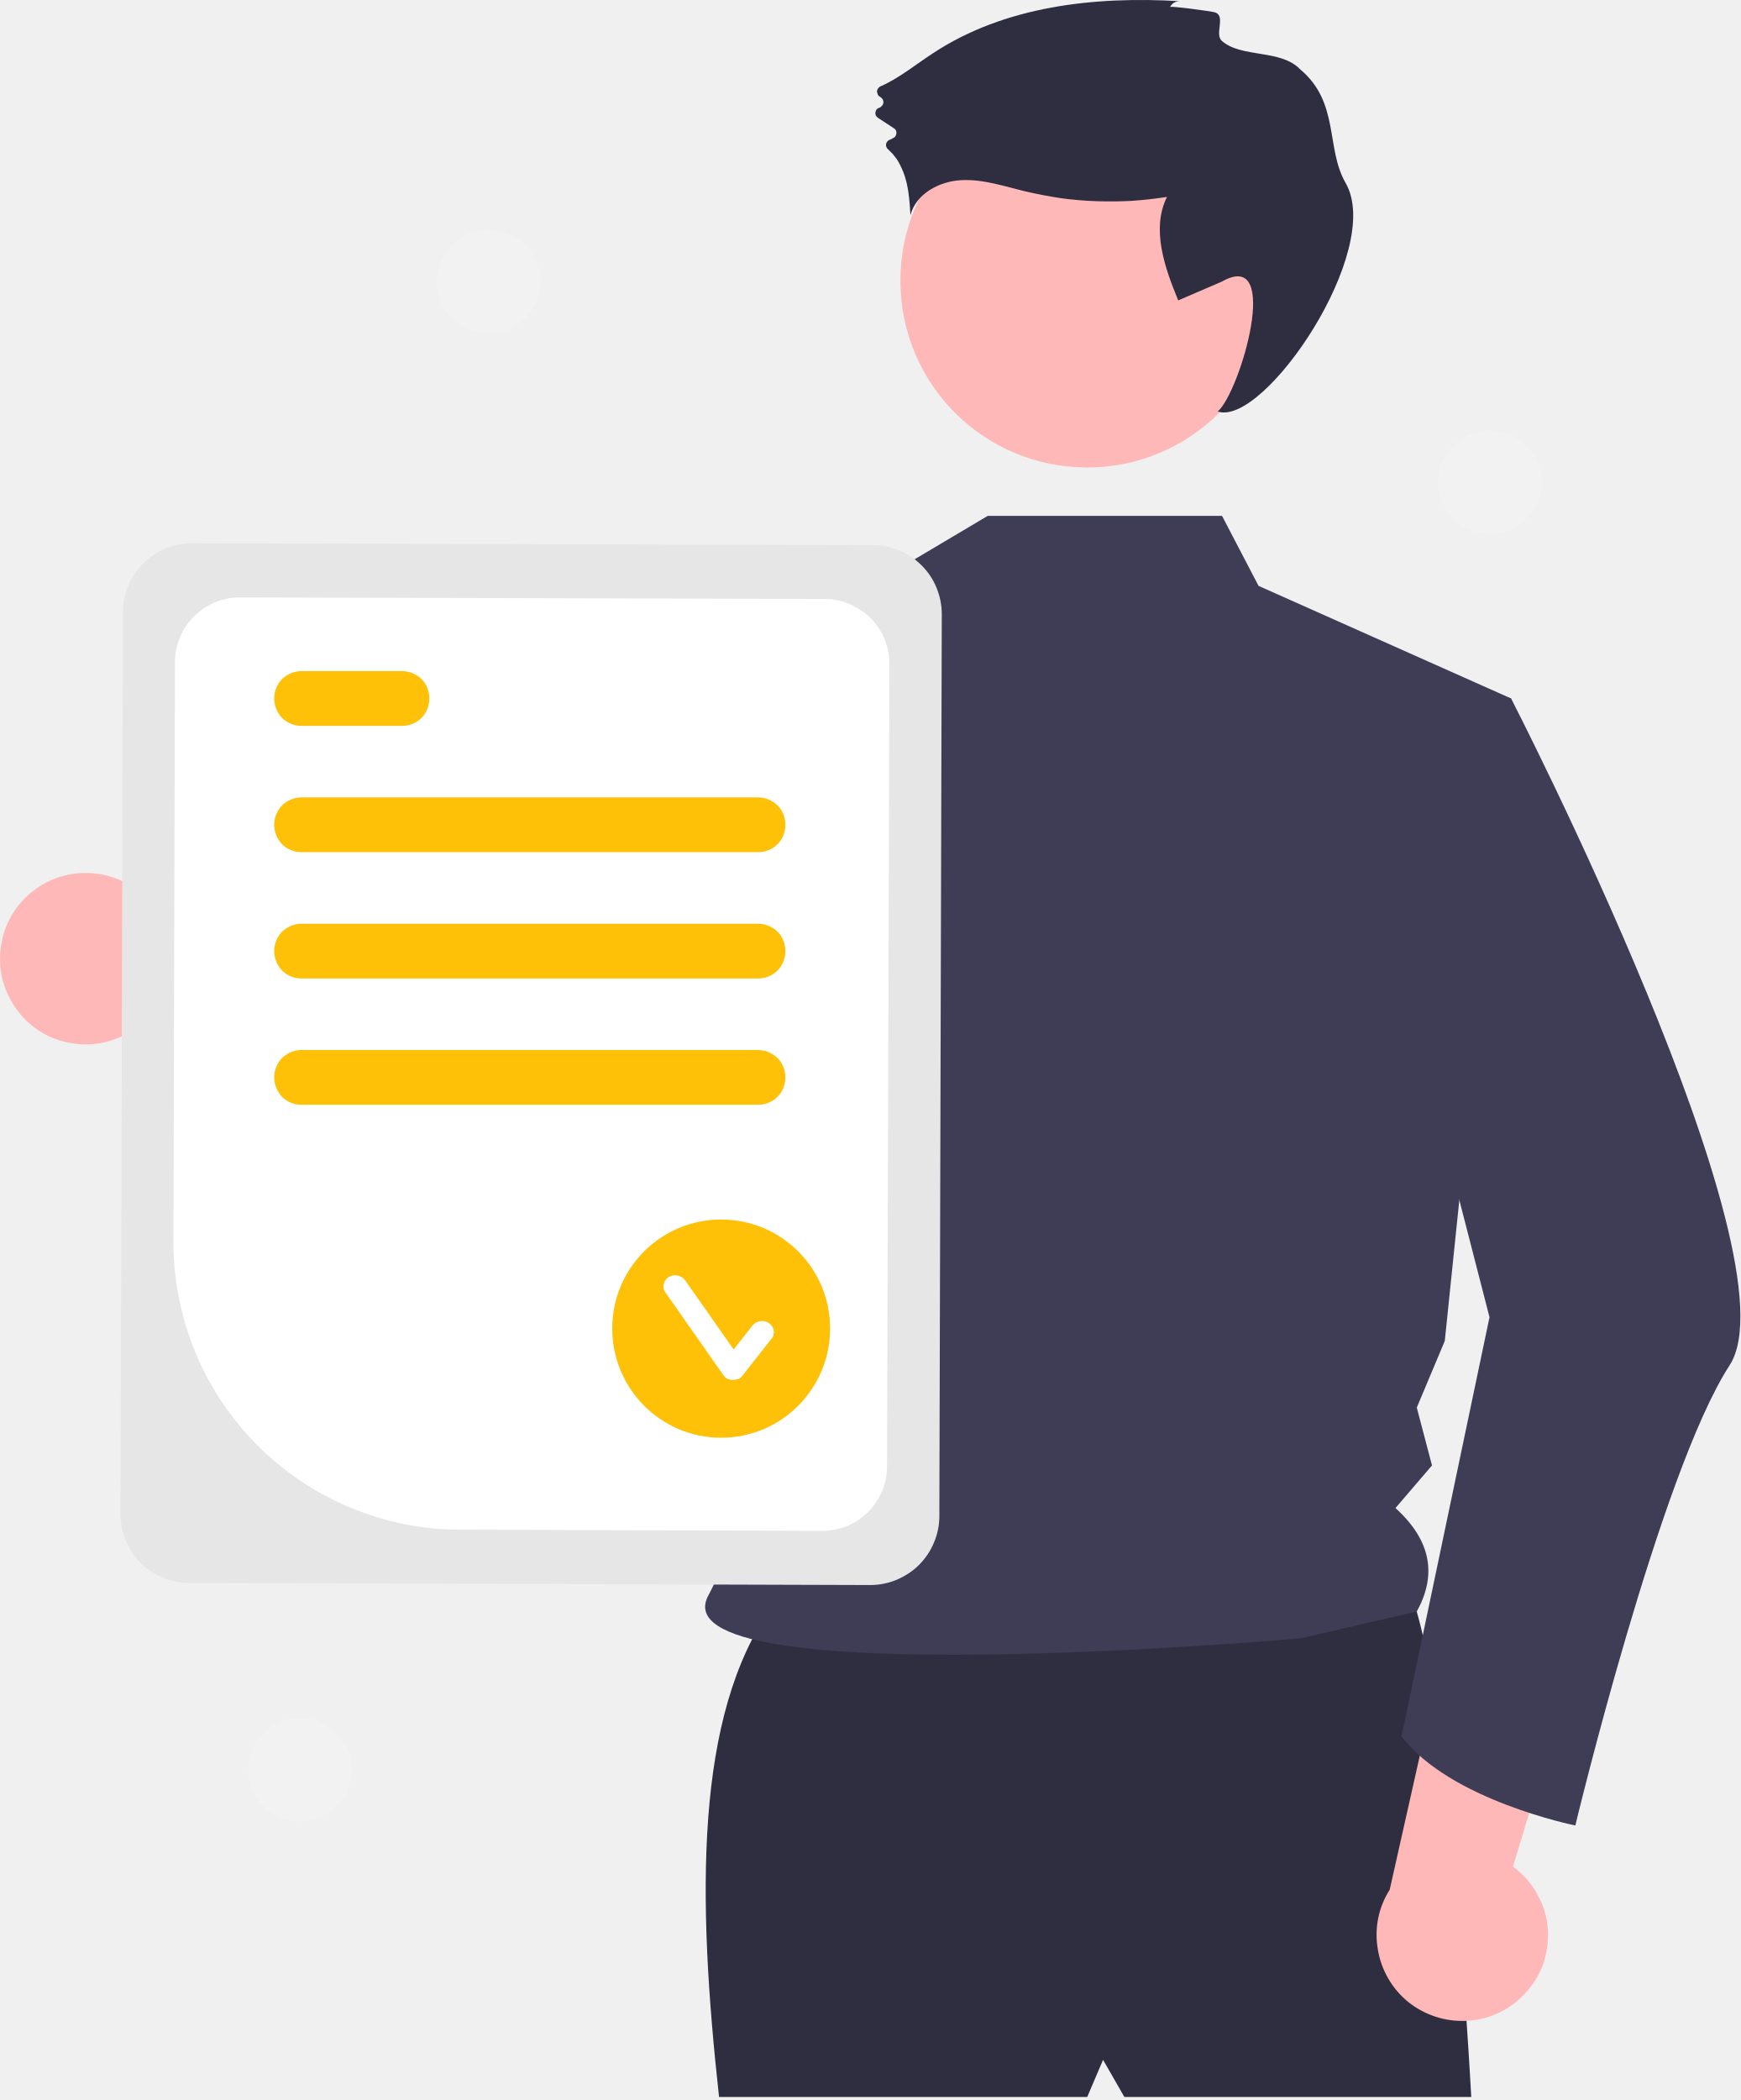
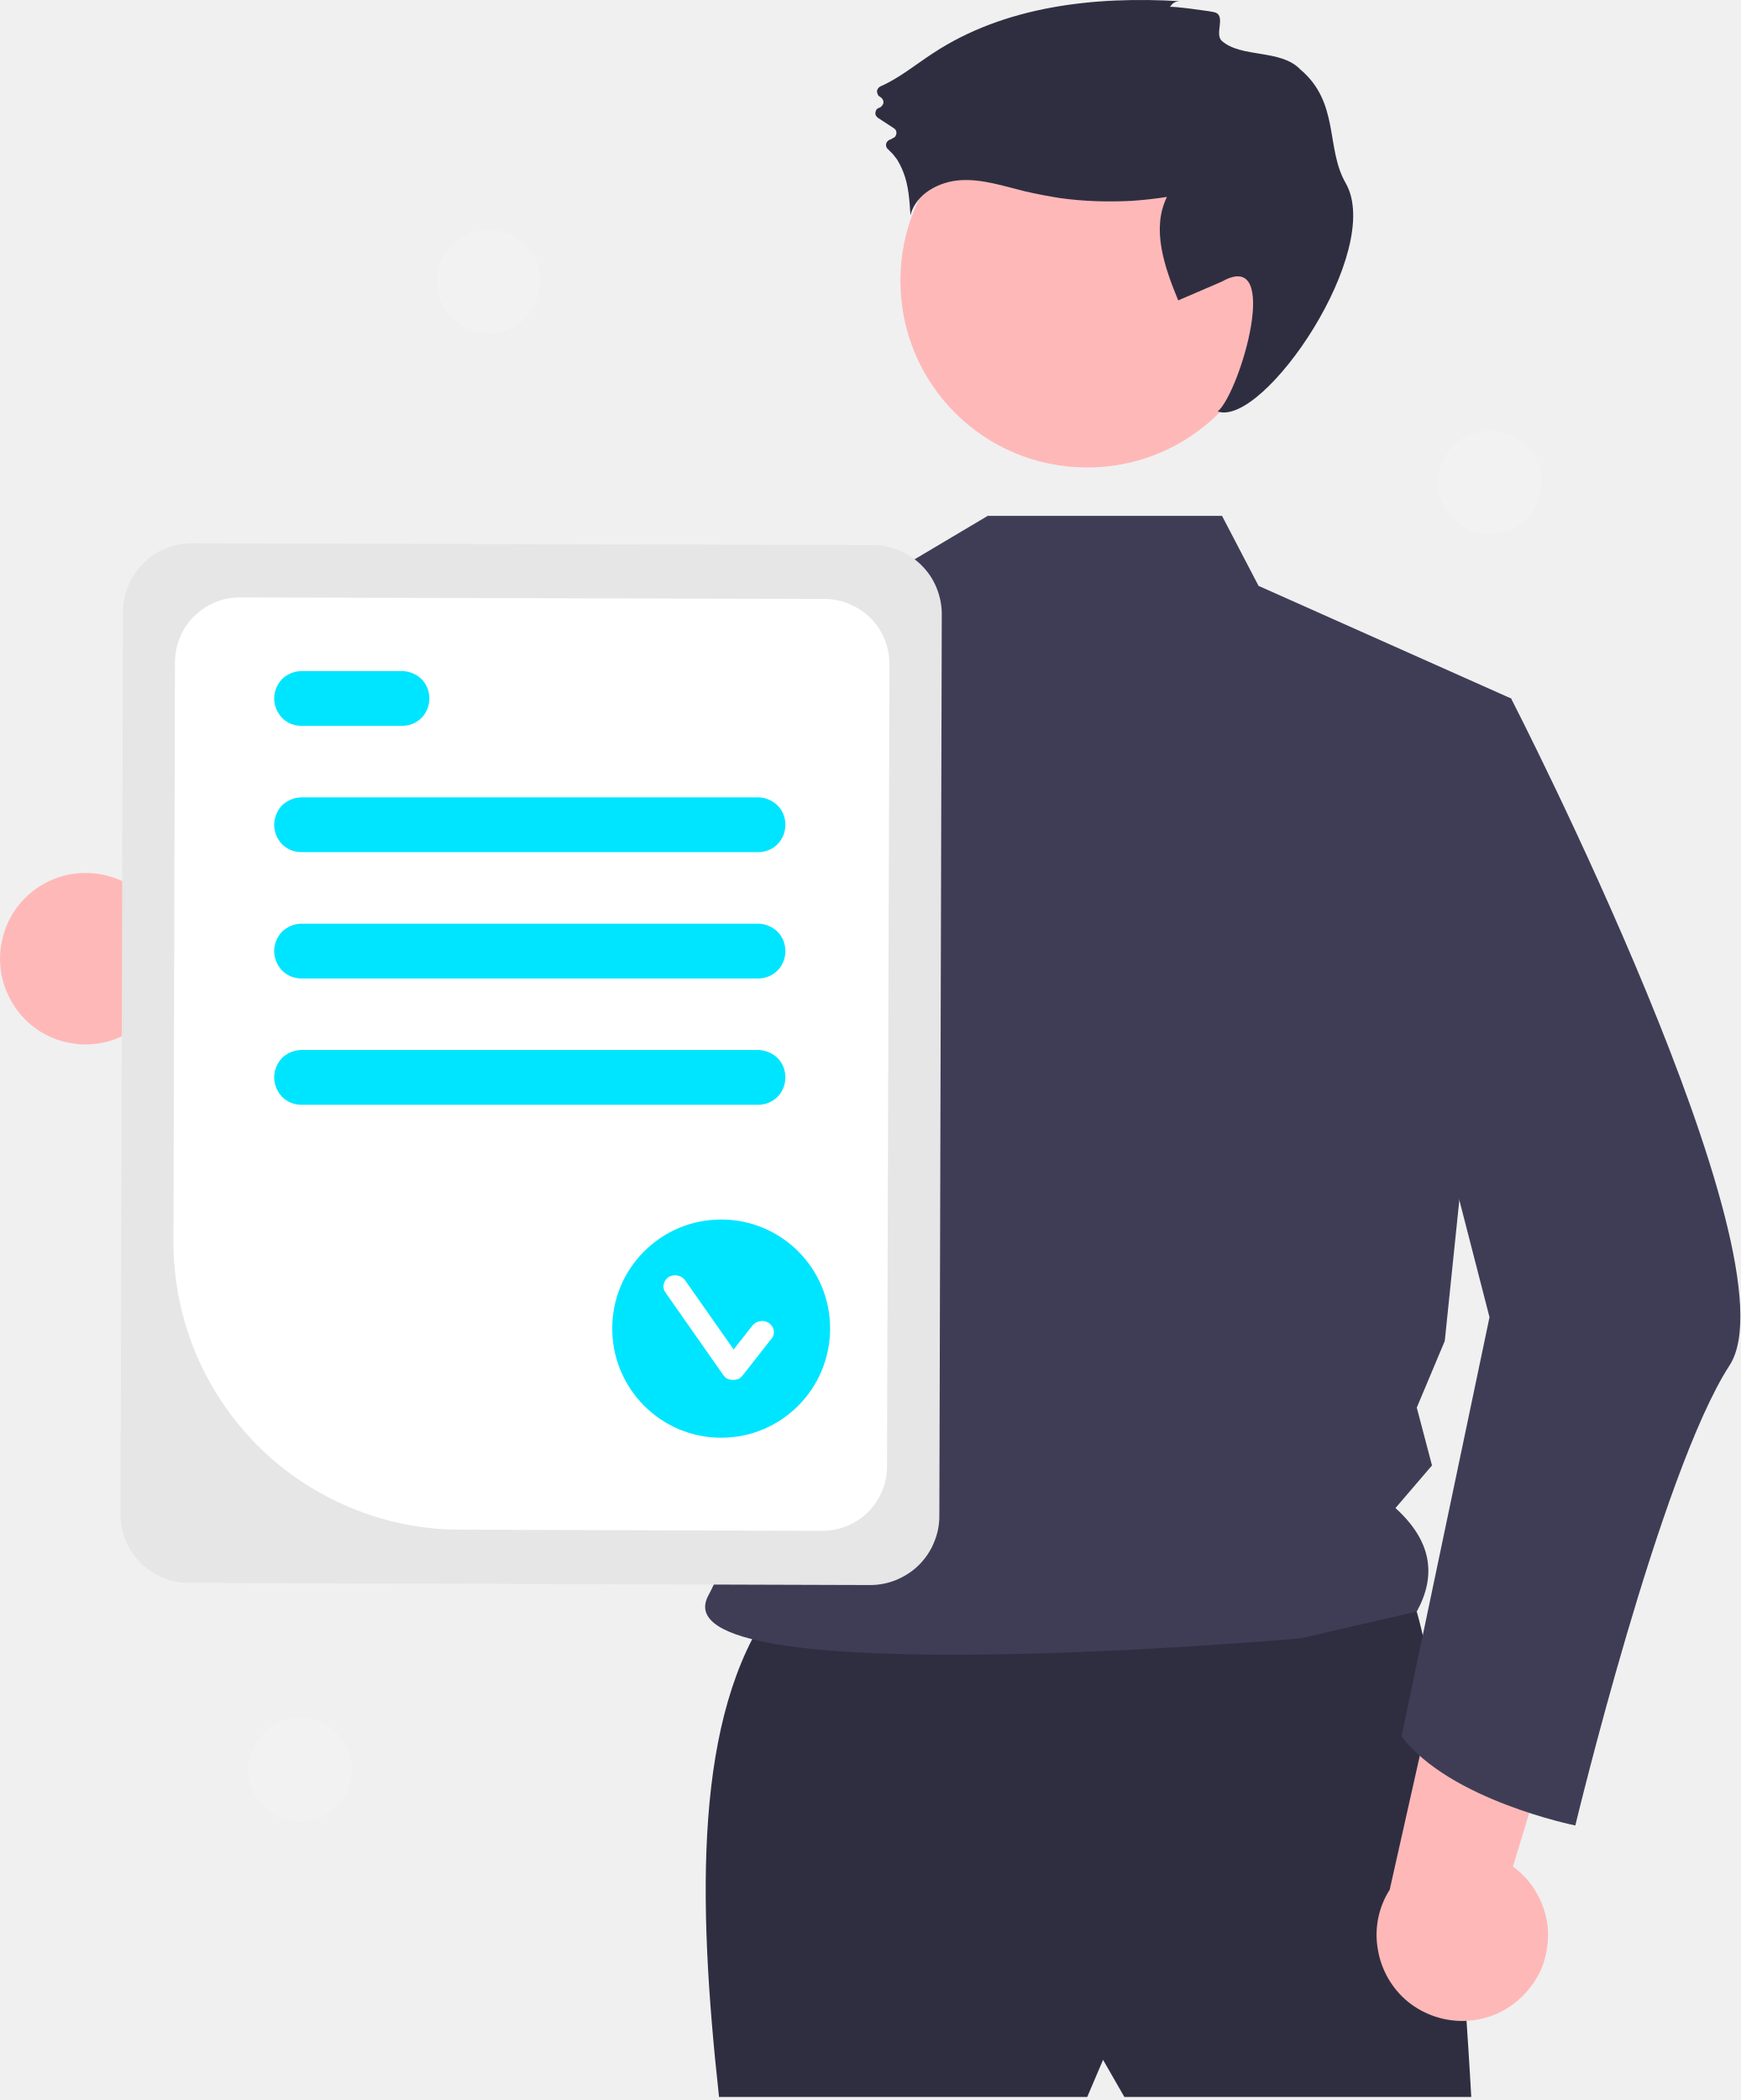
<svg xmlns="http://www.w3.org/2000/svg" version="1.2" viewBox="0 0 572 690" width="572" height="690">
-   <style>.a{fill:#ffb8b8}.b{fill:#2f2e41}.c{fill:#3f3d56}.d{fill:#e6e6e6}.e{fill:#fff}.f{fill:#ffc107}.g{fill:#f2f2f2}</style>
+   <style>.a{fill:#ffb8b8}.b{fill:#2f2e41}.c{fill:#3f3d56}.d{fill:#e6e6e6}.e{fill:#fff}.f{fill:#00e5ff}.g{fill:#f2f2f2}</style>
  <path class="a" d="m4.1 329.6c2.1 3.5 4.9 6.5 8.3 8.8 3.4 2.3 7.3 3.8 11.3 4.4 4 0.7 8.2 0.4 12.1-0.7 3.9-1.1 7.6-3.1 10.7-5.8l86.2 49.5-3.2-51.6-81.4-39.1c-4.9-4.9-11.3-7.8-18.2-8.2-6.9-0.5-13.7 1.7-19.1 5.9-5.4 4.2-9.1 10.3-10.3 17.1-1.3 6.8 0 13.8 3.6 19.7z" />
  <path class="b" d="m253.8 527.7c-25.6 35.9-24.7 95.8-17.5 161.3h121l5.2-12.2 7 12.2h114c0 0-8.8-166.5-24.6-171.8-15.7-5.2-205.1 10.5-205.1 10.5z" />
  <path fill-rule="evenodd" class="a" d="m357.3 153.6c-34 0-61.4-27.4-61.4-61.4 0-33.9 27.4-61.3 61.4-61.3 33.9 0 61.3 27.4 61.3 61.3 0 34-27.4 61.4-61.3 61.4z" />
  <path class="c" d="m401.6 169.5l12 23 83 37-21.8 211.1-9.2 21.9 5 19-12 14c12 10.9 13.5 22.2 7 34l-38.2 8.8c0 0-212.5 18.9-194.6-14.1 19.5-35.9 24.5-142.2-18.7-199-36.7-48.2-8.5-110.7-8.5-110.7l87-26 32-19z" />
  <path class="b" d="m384.5 2.3q0.2-0.4 0.6-0.8 0.3-0.4 0.7-0.6 0.5-0.3 1-0.4 0.4-0.1 1-0.1c-28.1-1.7-57.7 1.6-81.2 17.1-5.7 3.7-11.1 8.2-17.3 10.9q-0.4 0.2-0.7 0.6-0.3 0.4-0.4 0.9 0 0.5 0.2 0.9 0.1 0.5 0.5 0.8l0.7 0.5q0.4 0.3 0.6 0.8 0.2 0.5 0.1 1-0.1 0.5-0.5 0.9-0.3 0.4-0.8 0.6-0.5 0.1-0.9 0.5-0.3 0.5-0.4 1-0.1 0.5 0.1 1 0.3 0.5 0.7 0.8l5.2 3.4q0.4 0.2 0.7 0.7 0.2 0.4 0.2 0.8 0 0.5-0.2 0.9-0.2 0.5-0.6 0.7-0.2 0.1-0.4 0.2-0.1 0.1-0.3 0.2-0.2 0.1-0.4 0.2-0.1 0-0.3 0.1-0.5 0.2-0.8 0.6-0.3 0.3-0.4 0.8-0.1 0.5 0.1 1 0.1 0.4 0.5 0.7 0.8 0.8 1.6 1.6 0.7 0.9 1.4 1.8 0.6 1 1.1 2 0.5 1 0.9 2c1.8 4.5 2.1 9.5 2.4 14.3 1.8-7 9.4-11.1 16.6-11.5 7.2-0.4 14.2 2 21.2 3.7q5.7 1.3 11.5 2.2 5.8 0.8 11.7 1 5.8 0.2 11.7-0.1 5.8-0.4 11.6-1.3c-5.2 10.5-0.8 23.1 3.7 34l14.4-6.2c19.8-11.2 6 36.2-1.4 42.7 15.1 5.2 54.8-53 42-75.1-6.6-11.5-1.9-26.4-14.9-37.3-6.4-6.7-19.2-3.7-25.7-9.3-2.6-2.2 1.3-8.1-2.2-9.4-1.1-0.4-14.7-2.2-14.9-1.8z" />
  <path class="c" d="m280.6 194.4c-11.3 50-40.2 166.8-69.5 191.2q-0.7 0.6-1.4 1.2-0.8 0.6-1.6 1.1-0.9 0.4-1.7 0.8-0.9 0.4-1.8 0.7c-103 25.1-136-38.9-136-38.9 0 0 27.6-13.4 28.3-39.7l55.7 17.2 48.5-109.2 7.1-6.6 0.1-0.1z" />
  <path class="a" d="m500.1 656.1c3-2.9 5.3-6.3 6.8-10.1 1.4-3.8 2-7.9 1.8-12-0.3-4.1-1.5-8.1-3.5-11.6-1.9-3.6-4.7-6.7-8-9.1l28.9-95.2-49.6 14.7-19.8 88.1c-3.7 5.8-5.1 12.8-3.9 19.6 1.1 6.8 4.7 13 10 17.3 5.4 4.3 12.1 6.5 19 6.2 6.9-0.3 13.4-3.1 18.3-7.9z" />
  <path class="c" d="m473.7 224.2l22.9 5.3c0 0 94.6 184 71.8 219.1-22.8 35.1-50.7 151.2-50.7 151.2 0 0-41.3-8.3-57.1-29.3l28.9-137.7-29.8-115.7z" />
-   <path class="d" d="m39.6 497.5l0.8-296.4c0-3 0.6-5.9 1.8-8.7 1.1-2.7 2.8-5.2 4.9-7.3 2.1-2.1 4.6-3.8 7.3-4.9 2.8-1.1 5.7-1.7 8.7-1.7l223.8 0.6c3 0 5.9 0.6 8.7 1.8 2.7 1.1 5.2 2.8 7.3 4.9 2.1 2.1 3.8 4.6 4.9 7.4 1.1 2.7 1.7 5.6 1.7 8.6l-0.8 296.4c0 3-0.6 5.9-1.8 8.7-1.1 2.7-2.8 5.2-4.9 7.3-2.1 2.1-4.6 3.7-7.4 4.9-2.7 1.1-5.6 1.7-8.6 1.7l-223.9-0.7c-2.9 0-5.9-0.6-8.6-1.7-2.7-1.2-5.2-2.8-7.3-4.9-2.1-2.1-3.8-4.6-4.9-7.4-1.1-2.7-1.7-5.7-1.7-8.6z" />
+   <path class="d" d="m39.6 497.5l0.8-296.4q0-4.5 1.8-8.7c1.1-2.7 2.8-5.2 4.9-7.3 2.1-2.1 4.6-3.8 7.3-4.9 2.8-1.1 5.7-1.7 8.7-1.7l223.8 0.6q4.5 0 8.7 1.8c2.7 1.1 5.2 2.8 7.3 4.9 2.1 2.1 3.8 4.6 4.9 7.4 1.1 2.7 1.7 5.6 1.7 8.6l-0.8 296.4q0 4.5-1.8 8.7c-1.1 2.7-2.8 5.2-4.9 7.3-2.1 2.1-4.6 3.7-7.4 4.9-2.7 1.1-5.6 1.7-8.6 1.7l-223.9-0.7c-2.9 0-5.9-0.6-8.6-1.7-2.7-1.2-5.2-2.8-7.3-4.9-2.1-2.1-3.8-4.6-4.9-7.4-1.1-2.7-1.7-5.7-1.7-8.6z" />
  <path class="e" d="m57 408l0.5-190.6c0-2.7 0.6-5.5 1.7-8.1 1-2.5 2.6-4.9 4.6-6.8 2-2 4.3-3.5 6.9-4.6 2.5-1.1 5.3-1.6 8.1-1.6l192.3 0.5c2.8 0 5.6 0.6 8.1 1.7 2.6 1.1 4.9 2.6 6.9 4.6 2 2 3.5 4.3 4.6 6.9 1 2.5 1.6 5.3 1.6 8.1l-0.8 263.7c0 2.8-0.5 5.6-1.6 8.1-1.1 2.6-2.6 4.9-4.6 6.9-2 2-4.3 3.5-6.9 4.6-2.6 1-5.3 1.6-8.1 1.6l-119.2-0.4c-12.4 0-24.6-2.5-36.1-7.3-11.4-4.8-21.8-11.7-30.5-20.5-8.7-8.8-15.7-19.2-20.4-30.7-4.7-11.5-7.1-23.7-7.1-36.1z" />
  <path class="f" d="m249.1 280h-150c-2.4 0-4.7-0.9-6.4-2.6-1.6-1.7-2.6-4-2.6-6.4 0-2.4 1-4.7 2.6-6.4 1.7-1.6 4-2.6 6.4-2.6h150c2.4 0 4.7 1 6.4 2.6 1.7 1.7 2.6 4 2.6 6.4 0 2.4-0.9 4.7-2.6 6.4-1.7 1.7-4 2.6-6.4 2.6z" />
  <path class="f" d="m132.1 238.5h-33c-2.4 0-4.7-0.9-6.4-2.6-1.6-1.7-2.6-4-2.6-6.4 0-2.4 1-4.7 2.6-6.4 1.7-1.6 4-2.6 6.4-2.6h33c2.4 0 4.7 1 6.4 2.6 1.7 1.7 2.6 4 2.6 6.4 0 2.4-0.9 4.7-2.6 6.4-1.7 1.7-4 2.6-6.4 2.6z" />
  <path class="f" d="m249.1 321.5h-150c-2.4 0-4.7-0.9-6.4-2.6-1.6-1.7-2.6-4-2.6-6.4 0-2.4 1-4.7 2.6-6.4 1.7-1.6 4-2.6 6.4-2.6h150c2.4 0 4.7 1 6.4 2.6 1.7 1.7 2.6 4 2.6 6.4 0 2.4-0.9 4.7-2.6 6.4-1.7 1.7-4 2.6-6.4 2.6z" />
  <path class="f" d="m249.1 363h-150c-2.4 0-4.7-0.9-6.4-2.6-1.6-1.7-2.6-4-2.6-6.4 0-2.4 1-4.7 2.6-6.4 1.7-1.6 4-2.6 6.4-2.6h150c2.4 0 4.7 1 6.4 2.6 1.7 1.7 2.6 4 2.6 6.4 0 2.4-0.9 4.7-2.6 6.4-1.7 1.7-4 2.6-6.4 2.6z" />
  <path fill-rule="evenodd" class="f" d="m237 472.4c-19.8 0-35.8-16.1-35.8-35.9 0-19.8 16-35.8 35.8-35.8 19.8 0 35.8 16 35.8 35.8 0 19.8-16 35.9-35.8 35.9z" />
-   <path class="e" d="m240.9 453.4q0.5 0 0.9-0.1 0.5-0.1 0.9-0.2 0.4-0.2 0.7-0.5 0.4-0.3 0.6-0.6l9.5-12.1c0.7-0.7 0.9-1.7 0.8-2.7-0.2-1-0.7-1.8-1.5-2.4-0.9-0.6-1.9-0.9-2.9-0.7-1 0.1-1.9 0.6-2.6 1.4l-6.2 7.9-16-22.8c-0.6-0.8-1.4-1.3-2.5-1.5-1-0.2-2 0-2.9 0.5-0.8 0.6-1.4 1.4-1.6 2.4-0.2 0.9 0 1.9 0.6 2.7l19 27.1q0.3 0.4 0.6 0.7 0.3 0.3 0.7 0.5 0.5 0.2 0.9 0.3 0.5 0.1 0.9 0.1 0.1 0 0.1 0z" />
+   <path class="e" d="m240.9 453.4q0.5 0 0.9-0.1 0.5-0.1 0.9-0.2 0.4-0.2 0.7-0.5 0.4-0.3 0.6-0.6l9.5-12.1c0.7-0.7 0.9-1.7 0.8-2.7q-0.3-1.5-1.5-2.4c-0.9-0.6-1.9-0.9-2.9-0.7-1 0.1-1.9 0.6-2.6 1.4l-6.2 7.9-16-22.8c-0.6-0.8-1.4-1.3-2.5-1.5-1-0.2-2 0-2.9 0.5-0.8 0.6-1.4 1.4-1.6 2.4-0.2 0.9 0 1.9 0.6 2.7l19 27.1q0.3 0.4 0.6 0.7 0.3 0.3 0.7 0.5 0.5 0.2 0.9 0.3 0.5 0.1 0.9 0.1 0.1 0 0.1 0z" />
  <path fill-rule="evenodd" class="g" d="m160.6 109.5c-9.4 0-17-7.6-17-17 0-9.4 7.6-17 17-17 9.4 0 17 7.6 17 17 0 9.4-7.6 17-17 17z" />
  <path fill-rule="evenodd" class="g" d="m98.6 598.5c-9.4 0-17-7.6-17-17 0-9.4 7.6-17 17-17 9.4 0 17 7.6 17 17 0 9.4-7.6 17-17 17z" />
  <path fill-rule="evenodd" class="g" d="m489.6 175.5c-9.4 0-17-7.6-17-17 0-9.4 7.6-17 17-17 9.4 0 17 7.6 17 17 0 9.4-7.6 17-17 17z" />
</svg>
